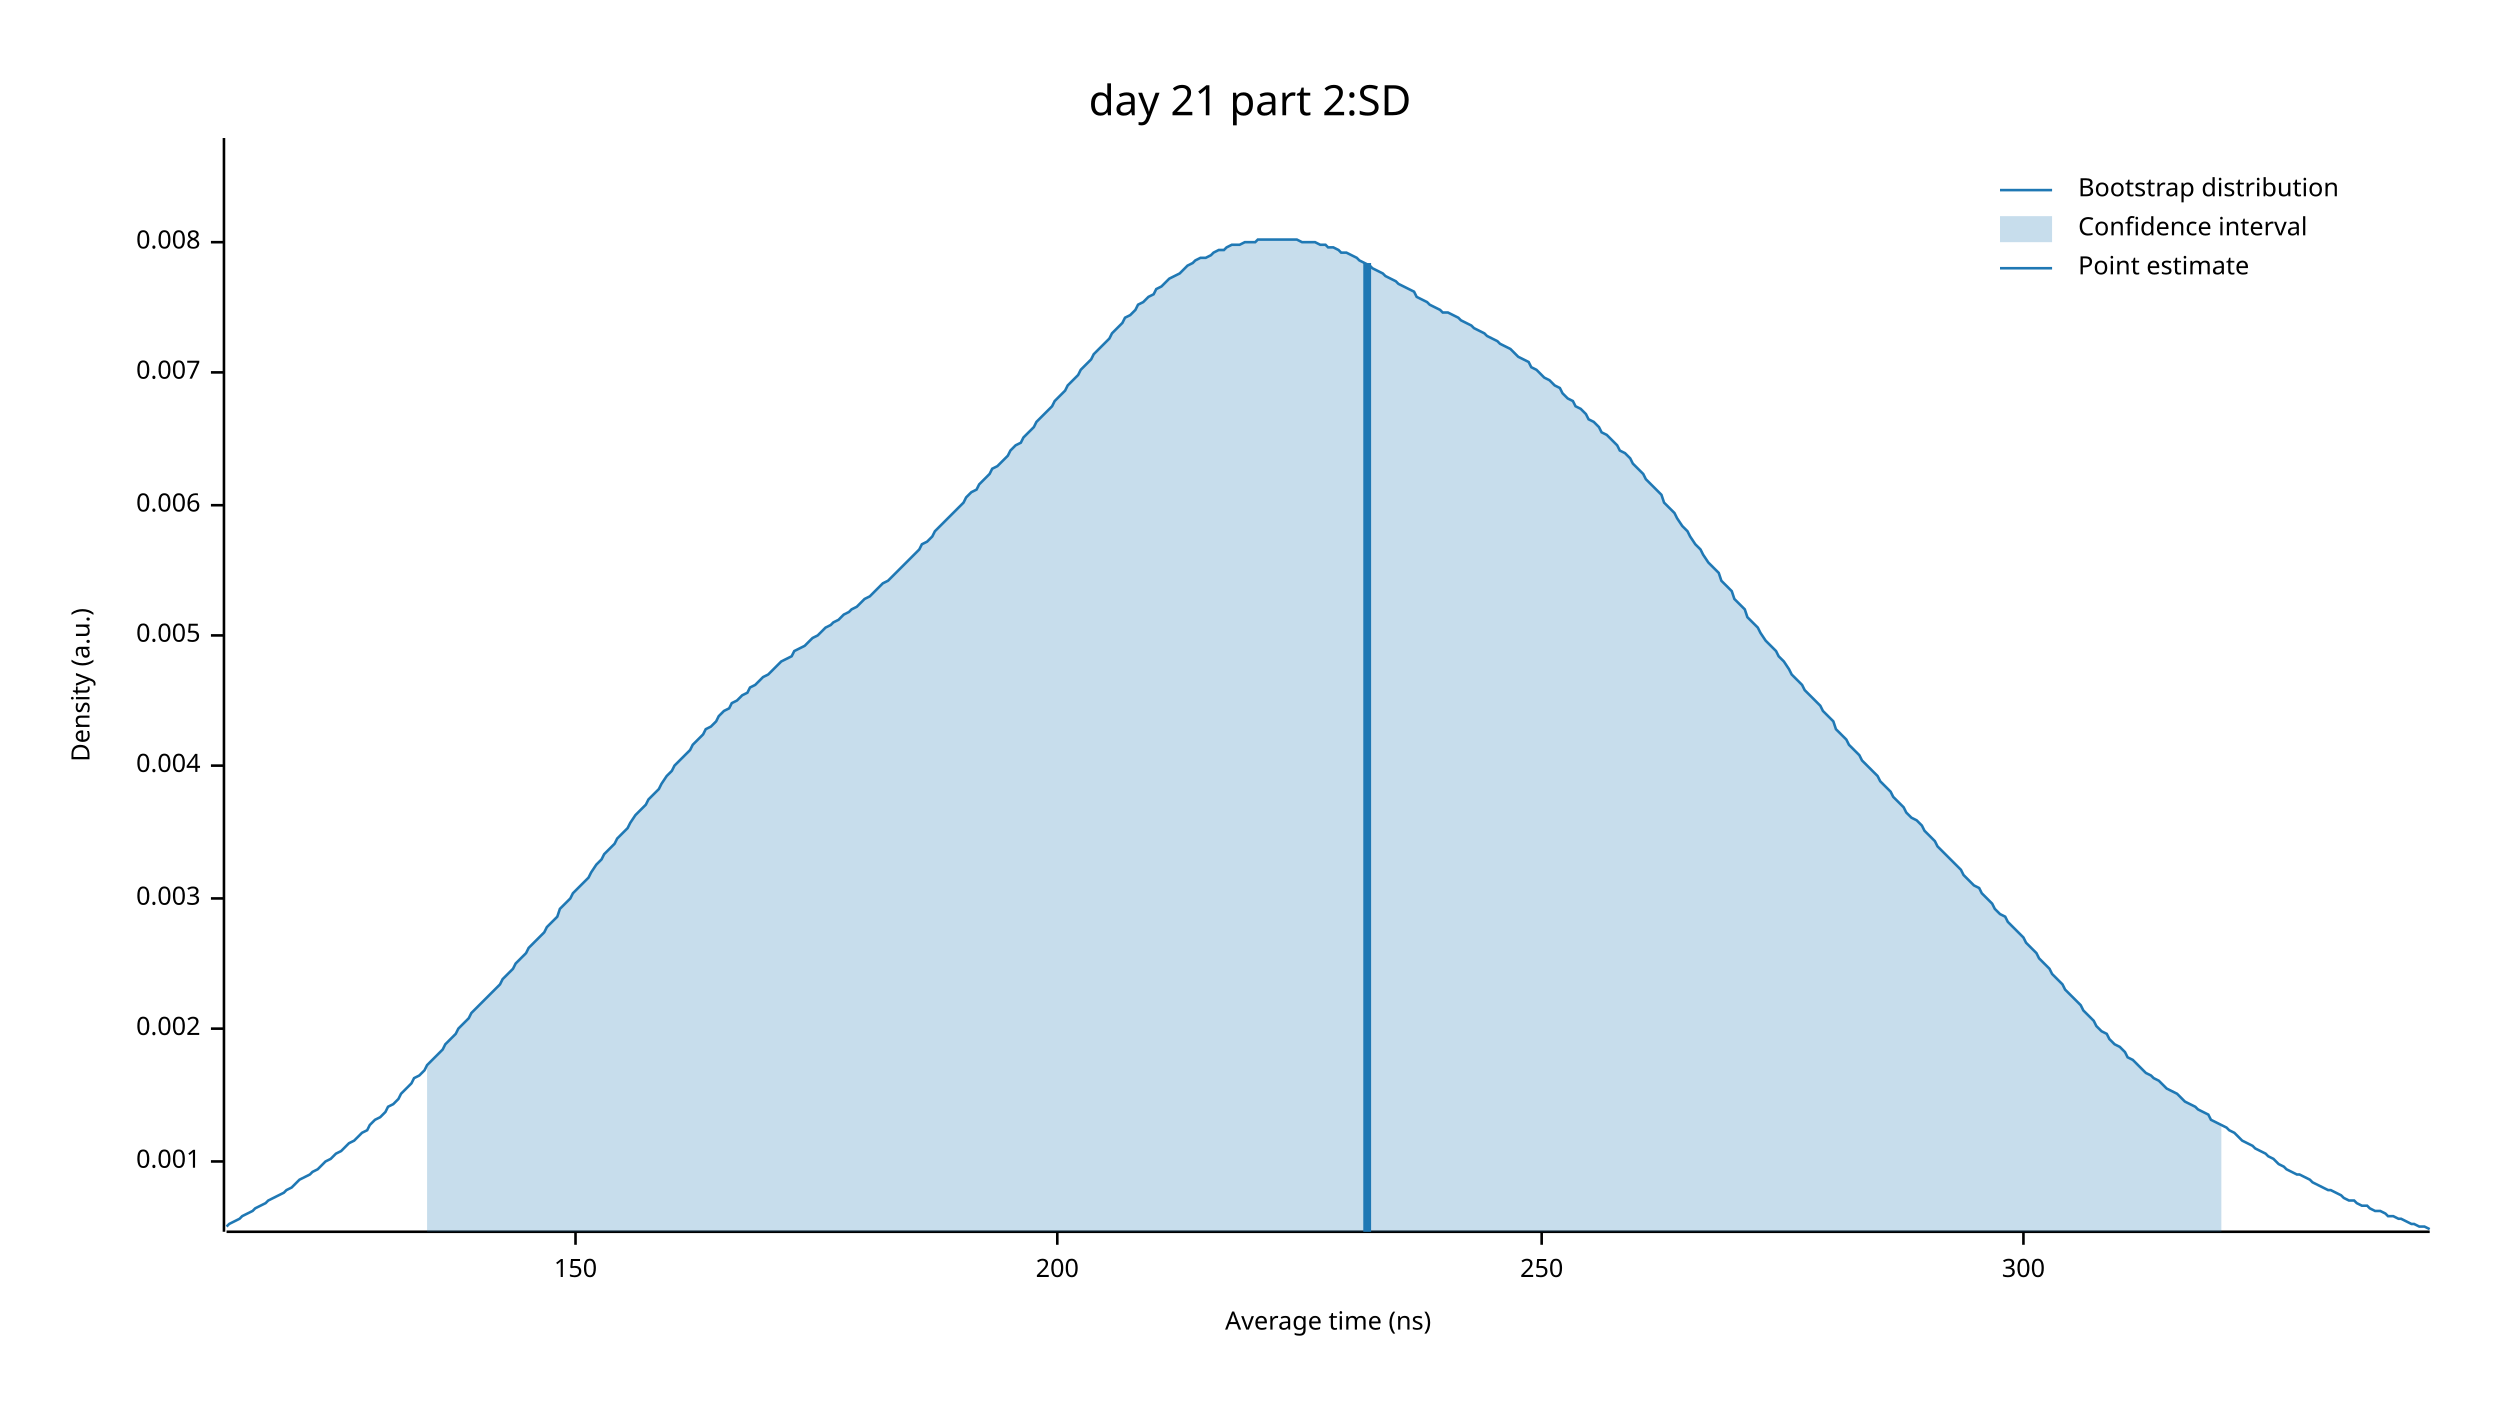
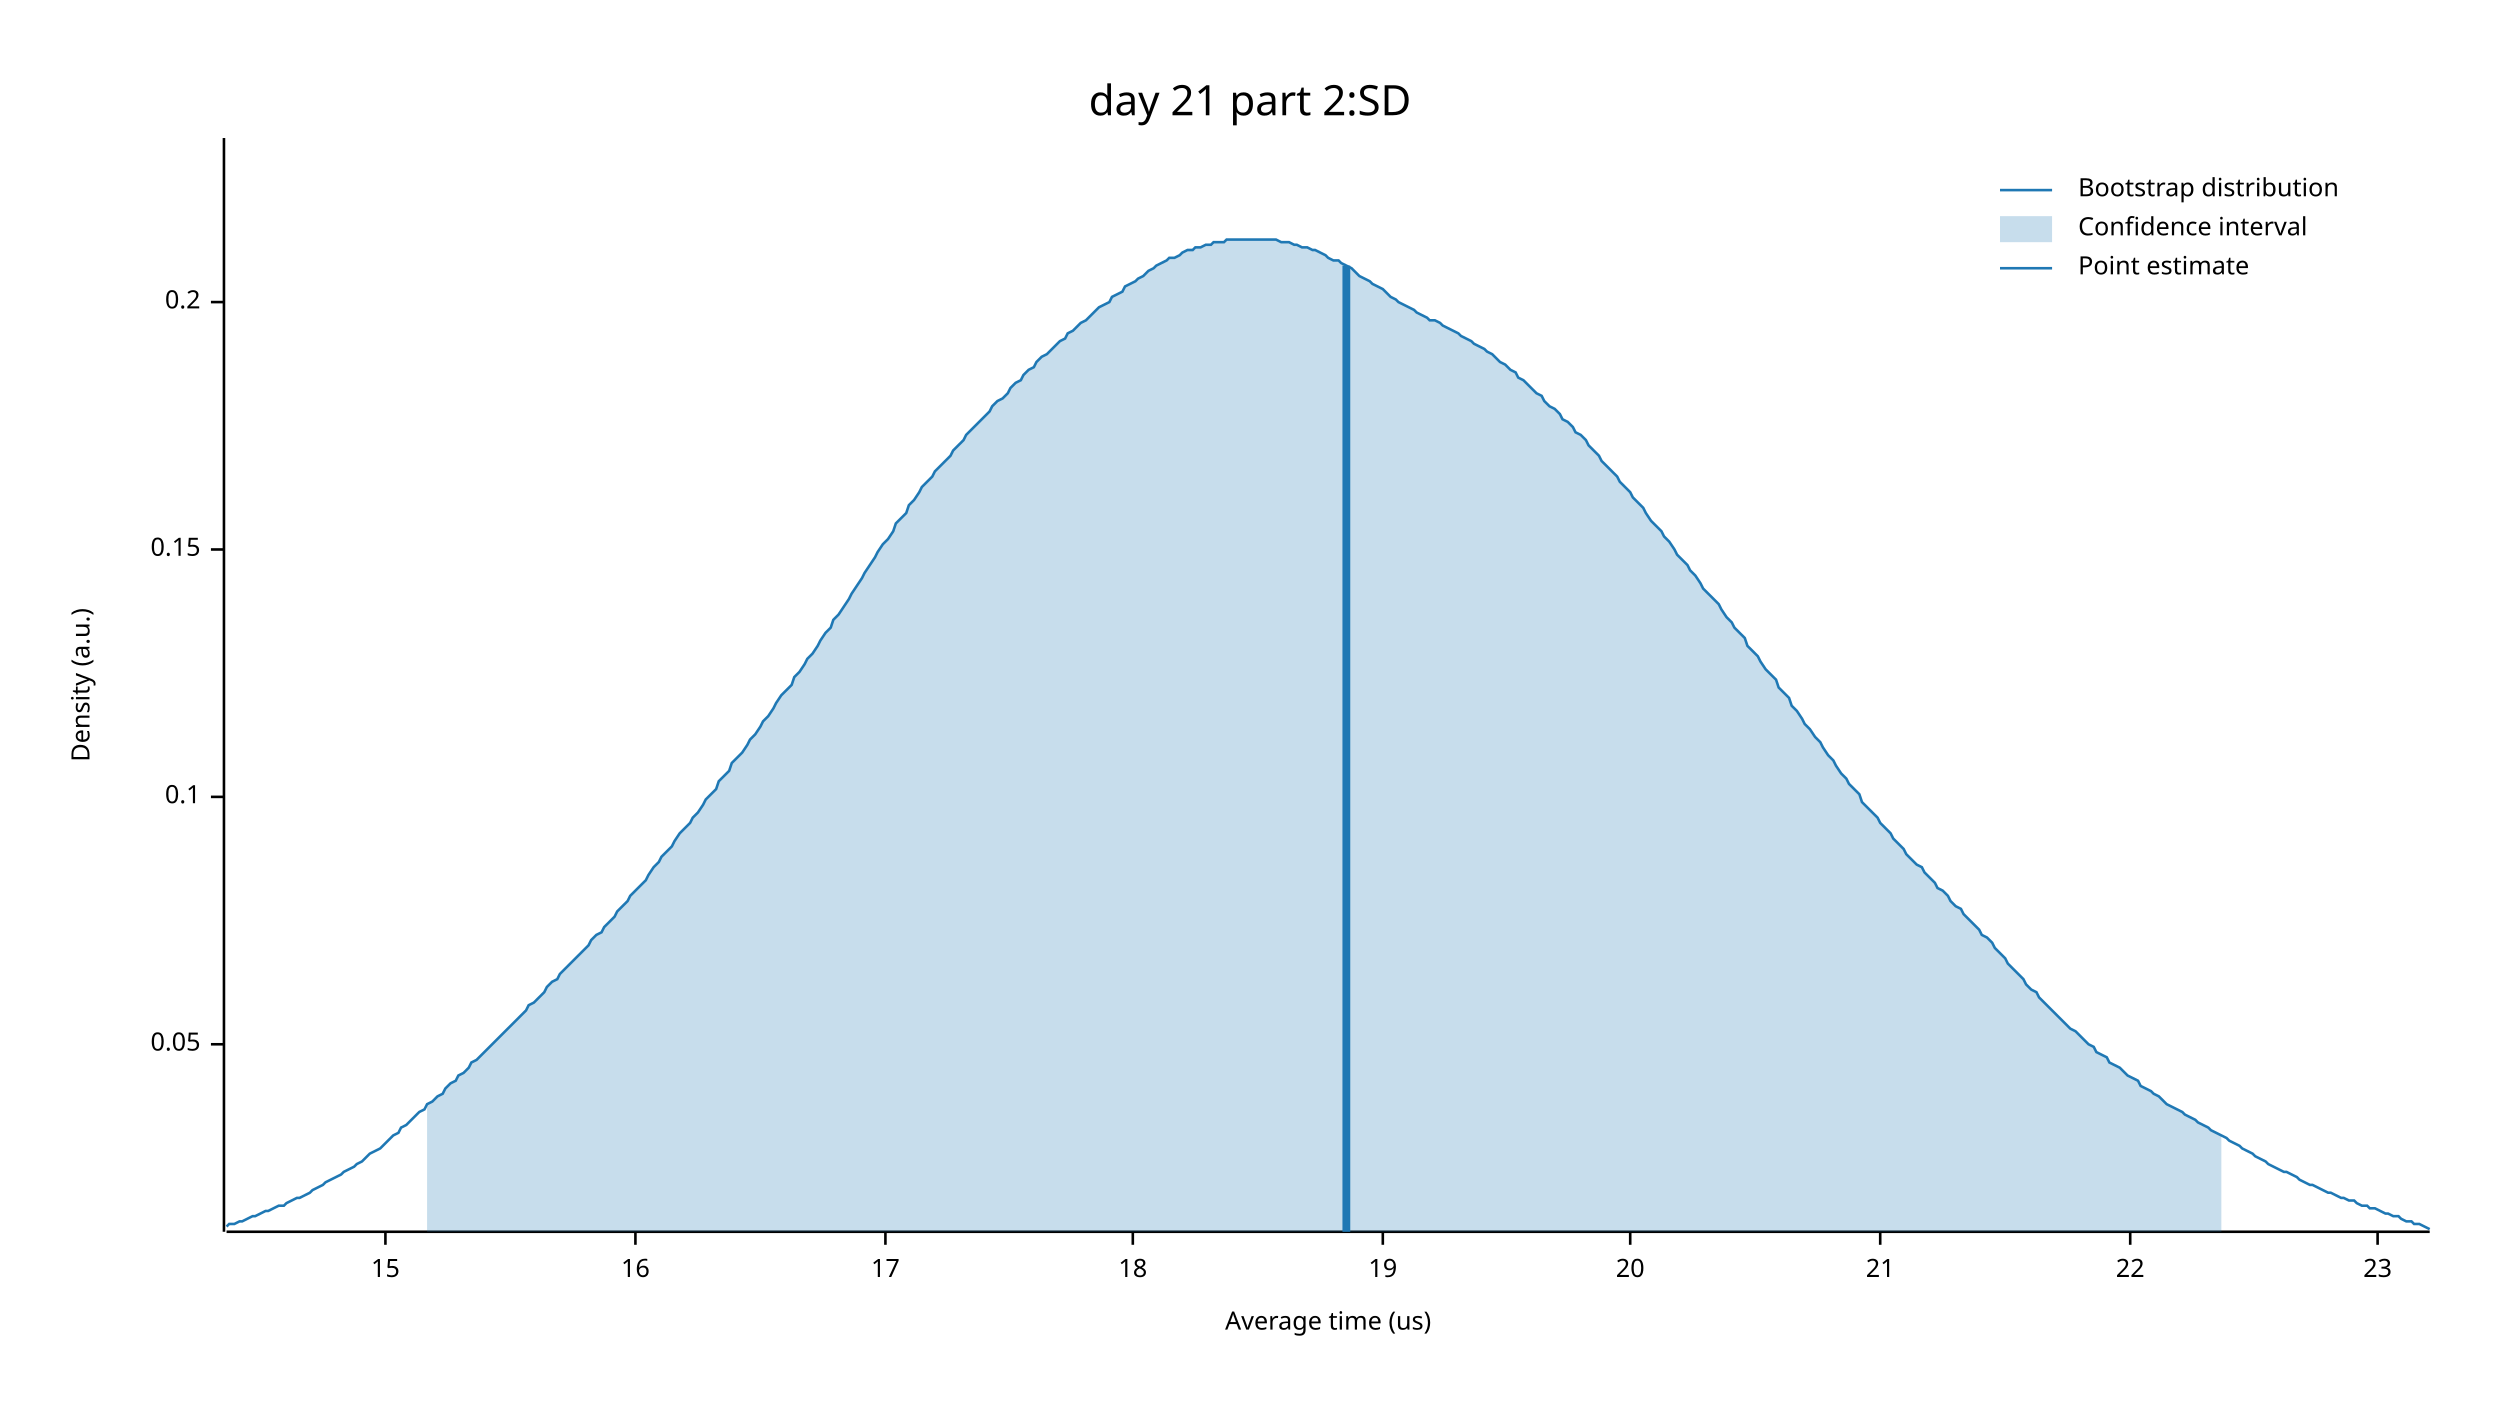
<svg xmlns="http://www.w3.org/2000/svg" width="960" height="540" viewBox="0 0 960 540">
  <text x="480" y="32" dy="0.76em" text-anchor="middle" font-family="sans-serif" font-size="16.129" opacity="1" fill="#000000">
day 21 part 2:SD
</text>
  <text x="27" y="263" dy="0.76em" text-anchor="middle" font-family="sans-serif" font-size="9.677" opacity="1" fill="#000000" transform="rotate(270, 27, 263)">
Density (a.u.)
</text>
  <text x="510" y="513" dy="-0.5ex" text-anchor="middle" font-family="sans-serif" font-size="9.677" opacity="1" fill="#000000">
- Average time (ns)
+ Average time (us)
</text>
  <polyline fill="none" opacity="1" stroke="#000000" stroke-width="1" points="86,53 86,473 " />
-   <text x="77" y="446" dy="0.5ex" text-anchor="end" font-family="sans-serif" font-size="9.677" opacity="1" fill="#000000">
- 0.001
+   <text x="77" y="401" dy="0.5ex" text-anchor="end" font-family="sans-serif" font-size="9.677" opacity="1" fill="#000000">
+ 0.05
</text>
-   <polyline fill="none" opacity="1" stroke="#000000" stroke-width="1" points="81,446 86,446 " />
-   <text x="77" y="395" dy="0.5ex" text-anchor="end" font-family="sans-serif" font-size="9.677" opacity="1" fill="#000000">
- 0.002
+   <polyline fill="none" opacity="1" stroke="#000000" stroke-width="1" points="81,401 86,401 " />
+   <text x="77" y="306" dy="0.5ex" text-anchor="end" font-family="sans-serif" font-size="9.677" opacity="1" fill="#000000">
+ 0.1
</text>
-   <polyline fill="none" opacity="1" stroke="#000000" stroke-width="1" points="81,395 86,395 " />
-   <text x="77" y="345" dy="0.5ex" text-anchor="end" font-family="sans-serif" font-size="9.677" opacity="1" fill="#000000">
- 0.003
+   <polyline fill="none" opacity="1" stroke="#000000" stroke-width="1" points="81,306 86,306 " />
+   <text x="77" y="211" dy="0.5ex" text-anchor="end" font-family="sans-serif" font-size="9.677" opacity="1" fill="#000000">
+ 0.15
</text>
-   <polyline fill="none" opacity="1" stroke="#000000" stroke-width="1" points="81,345 86,345 " />
-   <text x="77" y="294" dy="0.5ex" text-anchor="end" font-family="sans-serif" font-size="9.677" opacity="1" fill="#000000">
- 0.004
+   <polyline fill="none" opacity="1" stroke="#000000" stroke-width="1" points="81,211 86,211 " />
+   <text x="77" y="116" dy="0.5ex" text-anchor="end" font-family="sans-serif" font-size="9.677" opacity="1" fill="#000000">
+ 0.2
</text>
-   <polyline fill="none" opacity="1" stroke="#000000" stroke-width="1" points="81,294 86,294 " />
-   <text x="77" y="244" dy="0.5ex" text-anchor="end" font-family="sans-serif" font-size="9.677" opacity="1" fill="#000000">
- 0.005
+   <polyline fill="none" opacity="1" stroke="#000000" stroke-width="1" points="81,116 86,116 " />
+   <polyline fill="none" opacity="1" stroke="#000000" stroke-width="1" points="87,473 933,473 " />
+   <text x="148" y="483" dy="0.76em" text-anchor="middle" font-family="sans-serif" font-size="9.677" opacity="1" fill="#000000">
+ 15
</text>
-   <polyline fill="none" opacity="1" stroke="#000000" stroke-width="1" points="81,244 86,244 " />
-   <text x="77" y="194" dy="0.5ex" text-anchor="end" font-family="sans-serif" font-size="9.677" opacity="1" fill="#000000">
- 0.006
+   <polyline fill="none" opacity="1" stroke="#000000" stroke-width="1" points="148,473 148,478 " />
+   <text x="244" y="483" dy="0.76em" text-anchor="middle" font-family="sans-serif" font-size="9.677" opacity="1" fill="#000000">
+ 16
</text>
-   <polyline fill="none" opacity="1" stroke="#000000" stroke-width="1" points="81,194 86,194 " />
-   <text x="77" y="143" dy="0.5ex" text-anchor="end" font-family="sans-serif" font-size="9.677" opacity="1" fill="#000000">
- 0.007
+   <polyline fill="none" opacity="1" stroke="#000000" stroke-width="1" points="244,473 244,478 " />
+   <text x="340" y="483" dy="0.76em" text-anchor="middle" font-family="sans-serif" font-size="9.677" opacity="1" fill="#000000">
+ 17
</text>
-   <polyline fill="none" opacity="1" stroke="#000000" stroke-width="1" points="81,143 86,143 " />
-   <text x="77" y="93" dy="0.5ex" text-anchor="end" font-family="sans-serif" font-size="9.677" opacity="1" fill="#000000">
- 0.008
+   <polyline fill="none" opacity="1" stroke="#000000" stroke-width="1" points="340,473 340,478 " />
+   <text x="435" y="483" dy="0.76em" text-anchor="middle" font-family="sans-serif" font-size="9.677" opacity="1" fill="#000000">
+ 18
</text>
-   <polyline fill="none" opacity="1" stroke="#000000" stroke-width="1" points="81,93 86,93 " />
-   <polyline fill="none" opacity="1" stroke="#000000" stroke-width="1" points="87,473 933,473 " />
-   <text x="221" y="483" dy="0.76em" text-anchor="middle" font-family="sans-serif" font-size="9.677" opacity="1" fill="#000000">
- 150
+   <polyline fill="none" opacity="1" stroke="#000000" stroke-width="1" points="435,473 435,478 " />
+   <text x="531" y="483" dy="0.76em" text-anchor="middle" font-family="sans-serif" font-size="9.677" opacity="1" fill="#000000">
+ 19
</text>
-   <polyline fill="none" opacity="1" stroke="#000000" stroke-width="1" points="221,473 221,478 " />
-   <text x="406" y="483" dy="0.76em" text-anchor="middle" font-family="sans-serif" font-size="9.677" opacity="1" fill="#000000">
- 200
+   <polyline fill="none" opacity="1" stroke="#000000" stroke-width="1" points="531,473 531,478 " />
+   <text x="626" y="483" dy="0.76em" text-anchor="middle" font-family="sans-serif" font-size="9.677" opacity="1" fill="#000000">
+ 20
</text>
-   <polyline fill="none" opacity="1" stroke="#000000" stroke-width="1" points="406,473 406,478 " />
-   <text x="592" y="483" dy="0.76em" text-anchor="middle" font-family="sans-serif" font-size="9.677" opacity="1" fill="#000000">
- 250
+   <polyline fill="none" opacity="1" stroke="#000000" stroke-width="1" points="626,473 626,478 " />
+   <text x="722" y="483" dy="0.76em" text-anchor="middle" font-family="sans-serif" font-size="9.677" opacity="1" fill="#000000">
+ 21
</text>
-   <polyline fill="none" opacity="1" stroke="#000000" stroke-width="1" points="592,473 592,478 " />
-   <text x="777" y="483" dy="0.76em" text-anchor="middle" font-family="sans-serif" font-size="9.677" opacity="1" fill="#000000">
- 300
+   <polyline fill="none" opacity="1" stroke="#000000" stroke-width="1" points="722,473 722,478 " />
+   <text x="818" y="483" dy="0.76em" text-anchor="middle" font-family="sans-serif" font-size="9.677" opacity="1" fill="#000000">
+ 22
</text>
-   <polyline fill="none" opacity="1" stroke="#000000" stroke-width="1" points="777,473 777,478 " />
-   <polyline fill="none" opacity="1" stroke="#1F78B4" stroke-width="1" points="87,471 88,470 90,469 92,468 93,467 95,466 97,465 98,464 100,463 102,462 103,461 105,460 107,459 109,458 110,457 112,456 114,454 115,453 117,452 119,451 120,450 122,449 124,447 125,446 127,445 129,443 131,442 132,441 134,439 136,438 137,437 139,435 141,434 142,432 144,430 146,429 148,427 149,425 151,424 153,422 154,420 156,418 158,416 159,414 161,413 163,411 164,409 166,407 168,405 170,403 171,401 173,399 175,397 176,395 178,393 180,391 181,389 183,387 185,385 187,383 188,382 190,380 192,378 193,376 195,374 197,372 198,370 200,368 202,366 203,364 205,362 207,360 209,358 210,356 212,354 214,352 215,349 217,347 219,345 220,343 222,341 224,339 226,337 227,335 229,332 231,330 232,328 234,326 236,324 237,322 239,320 241,318 242,316 244,313 246,311 248,309 249,307 251,305 253,303 254,301 256,298 258,296 259,294 261,292 263,290 265,288 266,286 268,284 270,282 271,280 273,279 275,277 276,275 278,273 280,272 281,270 283,269 285,267 287,266 288,264 290,263 292,261 293,260 295,259 297,257 298,256 300,254 302,253 304,252 305,250 307,249 309,248 310,247 312,245 314,244 315,243 317,241 319,240 320,239 322,238 324,236 326,235 327,234 329,233 331,231 332,230 334,229 336,227 337,226 339,224 341,223 343,221 344,220 346,218 348,216 349,215 351,213 353,211 354,209 356,208 358,206 359,204 361,202 363,200 365,198 366,197 368,195 370,193 371,191 373,189 375,188 376,186 378,184 380,182 381,180 383,179 385,177 387,175 388,173 390,171 392,170 393,168 395,166 397,164 398,162 400,160 402,158 404,156 405,154 407,152 409,150 410,148 412,146 414,144 415,142 417,140 419,138 420,136 422,134 424,132 426,130 427,128 429,126 431,124 432,122 434,121 436,119 437,117 439,116 441,114 443,113 444,111 446,110 448,108 449,107 451,106 453,105 454,104 456,102 458,101 459,100 461,99 463,99 465,98 466,97 468,96 470,96 471,95 473,94 475,94 476,94 478,93 480,93 482,93 483,92 485,92 487,92 488,92 490,92 492,92 493,92 495,92 497,92 498,92 500,93 502,93 504,93 505,93 507,94 509,94 510,95 512,95 514,96 515,97 517,97 519,98 521,99 522,100 524,101 526,102 527,103 529,104 531,105 532,106 534,107 536,108 537,109 539,110 541,111 543,112 544,114 546,115 548,116 549,117 551,118 553,119 554,120 556,120 558,121 560,122 561,123 563,124 565,125 566,126 568,127 570,128 571,129 573,130 575,131 576,132 578,133 580,134 582,136 583,137 585,138 587,139 588,141 590,142 592,144 593,145 595,146 597,148 599,149 600,151 602,153 604,154 605,156 607,157 609,159 610,161 612,162 614,164 615,166 617,167 619,169 621,171 622,173 624,174 626,176 627,178 629,180 631,182 632,184 634,186 636,188 638,190 639,193 641,195 643,197 644,199 646,202 648,204 649,206 651,209 653,211 654,213 656,216 658,218 660,220 661,223 663,225 665,227 666,230 668,232 670,234 671,237 673,239 675,241 676,243 678,246 680,248 682,250 683,252 685,254 687,257 688,259 690,261 692,263 693,265 695,267 697,269 699,271 700,273 702,275 704,277 705,280 707,282 709,284 710,286 712,288 714,290 715,292 717,294 719,296 721,298 722,300 724,302 726,304 727,306 729,308 731,310 732,312 734,314 736,315 738,317 739,319 741,321 743,323 744,325 746,327 748,329 749,330 751,332 753,334 754,336 756,338 758,340 760,341 761,343 763,345 765,347 766,349 768,351 770,352 771,354 773,356 775,358 777,360 778,362 780,364 782,366 783,368 785,370 787,372 788,374 790,376 792,378 793,380 795,382 797,384 799,386 800,388 802,390 804,392 805,394 807,396 809,397 810,399 812,401 814,402 816,404 817,406 819,407 821,409 822,410 824,412 826,413 827,414 829,415 831,417 832,418 834,419 836,420 838,422 839,423 841,424 843,425 844,426 846,427 848,428 849,430 851,431 853,432 855,433 856,434 858,435 860,437 861,438 863,439 865,440 866,441 868,442 870,443 871,444 873,445 875,447 877,448 878,449 880,450 882,451 883,451 885,452 887,453 888,454 890,455 892,456 894,457 895,457 897,458 899,459 900,460 902,461 904,461 905,462 907,463 909,463 910,464 912,465 914,465 916,466 917,467 919,467 921,468 922,468 924,469 926,470 927,470 929,471 931,471 933,472 " />
-   <polygon opacity="0.25" fill="#1F78B4" points="164,409 166,407 168,405 170,403 171,401 173,399 175,397 176,395 178,393 180,391 181,389 183,387 185,385 187,383 188,382 190,380 192,378 193,376 195,374 197,372 198,370 200,368 202,366 203,364 205,362 207,360 209,358 210,356 212,354 214,352 215,349 217,347 219,345 220,343 222,341 224,339 226,337 227,335 229,332 231,330 232,328 234,326 236,324 237,322 239,320 241,318 242,316 244,313 246,311 248,309 249,307 251,305 253,303 254,301 256,298 258,296 259,294 261,292 263,290 265,288 266,286 268,284 270,282 271,280 273,279 275,277 276,275 278,273 280,272 281,270 283,269 285,267 287,266 288,264 290,263 292,261 293,260 295,259 297,257 298,256 300,254 302,253 304,252 305,250 307,249 309,248 310,247 312,245 314,244 315,243 317,241 319,240 320,239 322,238 324,236 326,235 327,234 329,233 331,231 332,230 334,229 336,227 337,226 339,224 341,223 343,221 344,220 346,218 348,216 349,215 351,213 353,211 354,209 356,208 358,206 359,204 361,202 363,200 365,198 366,197 368,195 370,193 371,191 373,189 375,188 376,186 378,184 380,182 381,180 383,179 385,177 387,175 388,173 390,171 392,170 393,168 395,166 397,164 398,162 400,160 402,158 404,156 405,154 407,152 409,150 410,148 412,146 414,144 415,142 417,140 419,138 420,136 422,134 424,132 426,130 427,128 429,126 431,124 432,122 434,121 436,119 437,117 439,116 441,114 443,113 444,111 446,110 448,108 449,107 451,106 453,105 454,104 456,102 458,101 459,100 461,99 463,99 465,98 466,97 468,96 470,96 471,95 473,94 475,94 476,94 478,93 480,93 482,93 483,92 485,92 487,92 488,92 490,92 492,92 493,92 495,92 497,92 498,92 500,93 502,93 504,93 505,93 507,94 509,94 510,95 512,95 514,96 515,97 517,97 519,98 521,99 522,100 524,101 526,102 527,103 529,104 531,105 532,106 534,107 536,108 537,109 539,110 541,111 543,112 544,114 546,115 548,116 549,117 551,118 553,119 554,120 556,120 558,121 560,122 561,123 563,124 565,125 566,126 568,127 570,128 571,129 573,130 575,131 576,132 578,133 580,134 582,136 583,137 585,138 587,139 588,141 590,142 592,144 593,145 595,146 597,148 599,149 600,151 602,153 604,154 605,156 607,157 609,159 610,161 612,162 614,164 615,166 617,167 619,169 621,171 622,173 624,174 626,176 627,178 629,180 631,182 632,184 634,186 636,188 638,190 639,193 641,195 643,197 644,199 646,202 648,204 649,206 651,209 653,211 654,213 656,216 658,218 660,220 661,223 663,225 665,227 666,230 668,232 670,234 671,237 673,239 675,241 676,243 678,246 680,248 682,250 683,252 685,254 687,257 688,259 690,261 692,263 693,265 695,267 697,269 699,271 700,273 702,275 704,277 705,280 707,282 709,284 710,286 712,288 714,290 715,292 717,294 719,296 721,298 722,300 724,302 726,304 727,306 729,308 731,310 732,312 734,314 736,315 738,317 739,319 741,321 743,323 744,325 746,327 748,329 749,330 751,332 753,334 754,336 756,338 758,340 760,341 761,343 763,345 765,347 766,349 768,351 770,352 771,354 773,356 775,358 777,360 778,362 780,364 782,366 783,368 785,370 787,372 788,374 790,376 792,378 793,380 795,382 797,384 799,386 800,388 802,390 804,392 805,394 807,396 809,397 810,399 812,401 814,402 816,404 817,406 819,407 821,409 822,410 824,412 826,413 827,414 829,415 831,417 832,418 834,419 836,420 838,422 839,423 841,424 843,425 844,426 846,427 848,428 849,430 851,431 853,432 853,473 164,473 " />
-   <polyline fill="none" opacity="1" stroke="#1F78B4" stroke-width="3" points="525,473 525,101 " />
+   <polyline fill="none" opacity="1" stroke="#000000" stroke-width="1" points="818,473 818,478 " />
+   <text x="913" y="483" dy="0.76em" text-anchor="middle" font-family="sans-serif" font-size="9.677" opacity="1" fill="#000000">
+ 23
+ </text>
+   <polyline fill="none" opacity="1" stroke="#000000" stroke-width="1" points="913,473 913,478 " />
+   <polyline fill="none" opacity="1" stroke="#1F78B4" stroke-width="1" points="87,471 88,470 90,470 92,469 93,469 95,468 97,467 98,467 100,466 102,465 103,465 105,464 107,463 109,463 110,462 112,461 114,460 115,460 117,459 119,458 120,457 122,456 124,455 125,454 127,453 129,452 131,451 132,450 134,449 136,448 137,447 139,446 141,444 142,443 144,442 146,441 148,439 149,438 151,436 153,435 154,433 156,432 158,430 159,429 161,427 163,426 164,424 166,423 168,421 170,420 171,418 173,416 175,415 176,413 178,412 180,410 181,408 183,407 185,405 187,403 188,402 190,400 192,398 193,397 195,395 197,393 198,392 200,390 202,388 203,386 205,385 207,383 209,381 210,379 212,377 214,376 215,374 217,372 219,370 220,369 222,367 224,365 226,363 227,361 229,359 231,358 232,356 234,354 236,352 237,350 239,348 241,346 242,344 244,342 246,340 248,338 249,336 251,333 253,331 254,329 256,327 258,325 259,323 261,320 263,318 265,316 266,314 268,312 270,309 271,307 273,305 275,303 276,300 278,298 280,296 281,293 283,291 285,289 287,286 288,284 290,282 292,279 293,277 295,275 297,272 298,270 300,267 302,265 304,263 305,260 307,258 309,255 310,253 312,251 314,248 315,246 317,243 319,241 320,238 322,236 324,233 326,230 327,228 329,225 331,222 332,220 334,217 336,214 337,212 339,209 341,207 343,204 344,201 346,199 348,197 349,194 351,192 353,189 354,187 356,185 358,183 359,181 361,179 363,177 365,175 366,173 368,171 370,169 371,167 373,165 375,163 376,162 378,160 380,158 381,156 383,154 385,153 387,151 388,149 390,147 392,146 393,144 395,142 397,141 398,139 400,137 402,136 404,134 405,133 407,131 409,130 410,128 412,127 414,125 415,124 417,123 419,121 420,120 422,118 424,117 426,116 427,114 429,113 431,112 432,110 434,109 436,108 437,107 439,106 441,104 443,103 444,102 446,101 448,100 449,99 451,99 453,98 454,97 456,96 458,96 459,95 461,95 463,94 465,94 466,93 468,93 470,93 471,92 473,92 475,92 476,92 478,92 480,92 482,92 483,92 485,92 487,92 488,92 490,92 492,93 493,93 495,93 497,94 498,94 500,95 502,95 504,96 505,96 507,97 509,98 510,99 512,100 514,100 515,101 517,102 519,103 521,105 522,106 524,107 526,108 527,109 529,110 531,111 532,112 534,114 536,115 537,116 539,117 541,118 543,119 544,120 546,121 548,122 549,123 551,123 553,124 554,125 556,126 558,127 560,128 561,129 563,130 565,131 566,132 568,133 570,134 571,135 573,136 575,138 576,139 578,140 580,142 582,143 583,145 585,146 587,148 588,149 590,151 592,152 593,154 595,156 597,157 599,159 600,161 602,162 604,164 605,166 607,167 609,169 610,171 612,173 614,175 615,177 617,179 619,181 621,183 622,185 624,187 626,189 627,191 629,193 631,195 632,197 634,200 636,202 638,204 639,206 641,208 643,211 644,213 646,215 648,217 649,219 651,221 653,224 654,226 656,228 658,230 660,232 661,234 663,237 665,239 666,241 668,243 670,245 671,248 673,250 675,252 676,254 678,257 680,259 682,261 683,264 685,266 687,268 688,271 690,273 692,276 693,278 695,280 697,283 699,285 700,287 702,290 704,292 705,294 707,297 709,299 710,301 712,303 714,305 715,308 717,310 719,312 721,314 722,316 724,318 726,320 727,322 729,324 731,326 732,328 734,330 736,332 738,333 739,335 741,337 743,339 744,341 746,342 748,344 749,346 751,348 753,349 754,351 756,353 758,355 760,357 761,359 763,360 765,362 766,364 768,366 770,368 771,370 773,372 775,374 777,376 778,378 780,380 782,381 783,383 785,385 787,387 788,388 790,390 792,392 793,393 795,395 797,396 799,398 800,399 802,401 804,402 805,404 807,405 809,406 810,408 812,409 814,410 816,412 817,413 819,414 821,415 822,417 824,418 826,419 827,420 829,421 831,423 832,424 834,425 836,426 838,427 839,428 841,429 843,430 844,431 846,432 848,433 849,434 851,435 853,436 855,437 856,438 858,439 860,440 861,441 863,442 865,443 866,444 868,445 870,446 871,447 873,448 875,449 877,450 878,450 880,451 882,452 883,453 885,454 887,455 888,455 890,456 892,457 894,458 895,458 897,459 899,460 900,460 902,461 904,461 905,462 907,463 909,463 910,464 912,464 914,465 916,466 917,466 919,467 921,467 922,468 924,469 926,469 927,470 929,470 931,471 933,472 " />
+   <polygon opacity="0.25" fill="#1F78B4" points="164,424 166,423 168,421 170,420 171,418 173,416 175,415 176,413 178,412 180,410 181,408 183,407 185,405 187,403 188,402 190,400 192,398 193,397 195,395 197,393 198,392 200,390 202,388 203,386 205,385 207,383 209,381 210,379 212,377 214,376 215,374 217,372 219,370 220,369 222,367 224,365 226,363 227,361 229,359 231,358 232,356 234,354 236,352 237,350 239,348 241,346 242,344 244,342 246,340 248,338 249,336 251,333 253,331 254,329 256,327 258,325 259,323 261,320 263,318 265,316 266,314 268,312 270,309 271,307 273,305 275,303 276,300 278,298 280,296 281,293 283,291 285,289 287,286 288,284 290,282 292,279 293,277 295,275 297,272 298,270 300,267 302,265 304,263 305,260 307,258 309,255 310,253 312,251 314,248 315,246 317,243 319,241 320,238 322,236 324,233 326,230 327,228 329,225 331,222 332,220 334,217 336,214 337,212 339,209 341,207 343,204 344,201 346,199 348,197 349,194 351,192 353,189 354,187 356,185 358,183 359,181 361,179 363,177 365,175 366,173 368,171 370,169 371,167 373,165 375,163 376,162 378,160 380,158 381,156 383,154 385,153 387,151 388,149 390,147 392,146 393,144 395,142 397,141 398,139 400,137 402,136 404,134 405,133 407,131 409,130 410,128 412,127 414,125 415,124 417,123 419,121 420,120 422,118 424,117 426,116 427,114 429,113 431,112 432,110 434,109 436,108 437,107 439,106 441,104 443,103 444,102 446,101 448,100 449,99 451,99 453,98 454,97 456,96 458,96 459,95 461,95 463,94 465,94 466,93 468,93 470,93 471,92 473,92 475,92 476,92 478,92 480,92 482,92 483,92 485,92 487,92 488,92 490,92 492,93 493,93 495,93 497,94 498,94 500,95 502,95 504,96 505,96 507,97 509,98 510,99 512,100 514,100 515,101 517,102 519,103 521,105 522,106 524,107 526,108 527,109 529,110 531,111 532,112 534,114 536,115 537,116 539,117 541,118 543,119 544,120 546,121 548,122 549,123 551,123 553,124 554,125 556,126 558,127 560,128 561,129 563,130 565,131 566,132 568,133 570,134 571,135 573,136 575,138 576,139 578,140 580,142 582,143 583,145 585,146 587,148 588,149 590,151 592,152 593,154 595,156 597,157 599,159 600,161 602,162 604,164 605,166 607,167 609,169 610,171 612,173 614,175 615,177 617,179 619,181 621,183 622,185 624,187 626,189 627,191 629,193 631,195 632,197 634,200 636,202 638,204 639,206 641,208 643,211 644,213 646,215 648,217 649,219 651,221 653,224 654,226 656,228 658,230 660,232 661,234 663,237 665,239 666,241 668,243 670,245 671,248 673,250 675,252 676,254 678,257 680,259 682,261 683,264 685,266 687,268 688,271 690,273 692,276 693,278 695,280 697,283 699,285 700,287 702,290 704,292 705,294 707,297 709,299 710,301 712,303 714,305 715,308 717,310 719,312 721,314 722,316 724,318 726,320 727,322 729,324 731,326 732,328 734,330 736,332 738,333 739,335 741,337 743,339 744,341 746,342 748,344 749,346 751,348 753,349 754,351 756,353 758,355 760,357 761,359 763,360 765,362 766,364 768,366 770,368 771,370 773,372 775,374 777,376 778,378 780,380 782,381 783,383 785,385 787,387 788,388 790,390 792,392 793,393 795,395 797,396 799,398 800,399 802,401 804,402 805,404 807,405 809,406 810,408 812,409 814,410 816,412 817,413 819,414 821,415 822,417 824,418 826,419 827,420 829,421 831,423 832,424 834,425 836,426 838,427 839,428 841,429 843,430 844,431 846,432 848,433 849,434 851,435 853,436 853,473 164,473 " />
+   <polyline fill="none" opacity="1" stroke="#1F78B4" stroke-width="3" points="517,473 517,102 " />
  <text x="798" y="68" dy="0.76em" text-anchor="start" font-family="sans-serif" font-size="9.677" opacity="1" fill="#000000">
Bootstrap distribution
</text>
  <text x="798" y="83" dy="0.76em" text-anchor="start" font-family="sans-serif" font-size="9.677" opacity="1" fill="#000000">
Confidence interval
</text>
  <text x="798" y="98" dy="0.76em" text-anchor="start" font-family="sans-serif" font-size="9.677" opacity="1" fill="#000000">
Point estimate
</text>
  <polyline fill="none" opacity="1" stroke="#1F78B4" stroke-width="1" points="768,73 788,73 " />
  <rect x="768" y="83" width="20" height="10" opacity="0.25" fill="#1F78B4" stroke="none" />
  <polyline fill="none" opacity="1" stroke="#1F78B4" stroke-width="1" points="768,103 788,103 " />
</svg>
